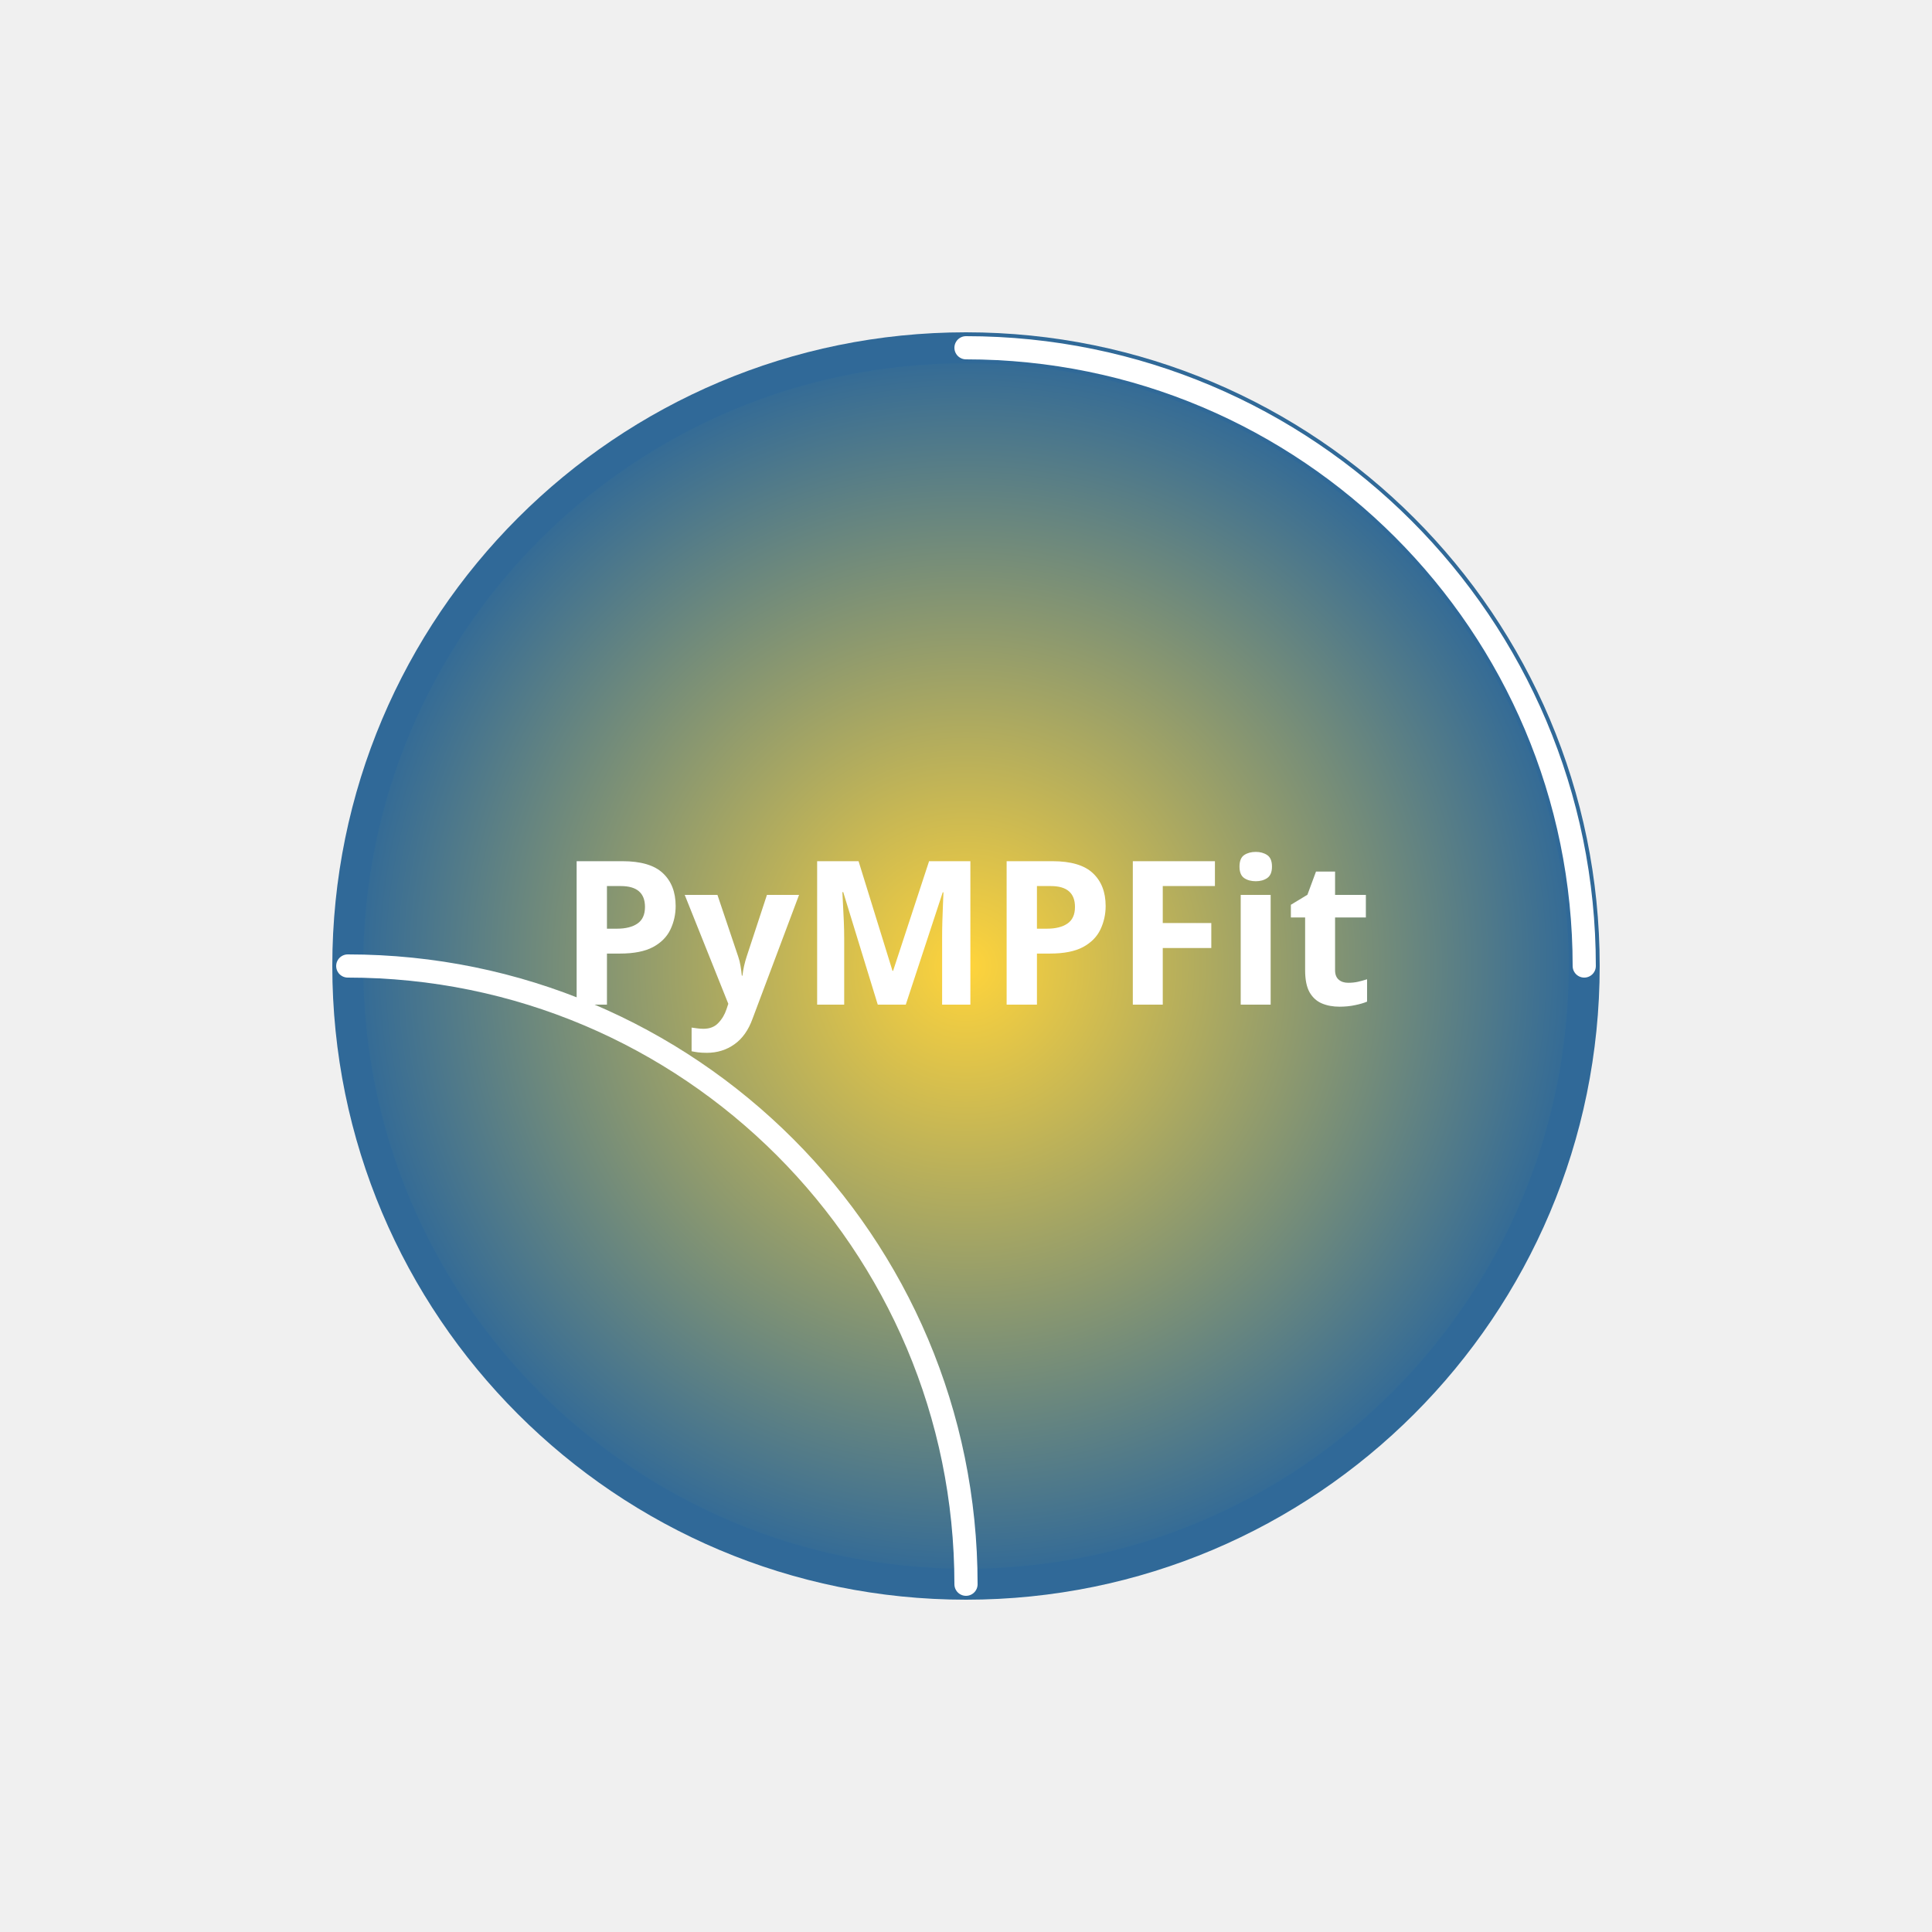
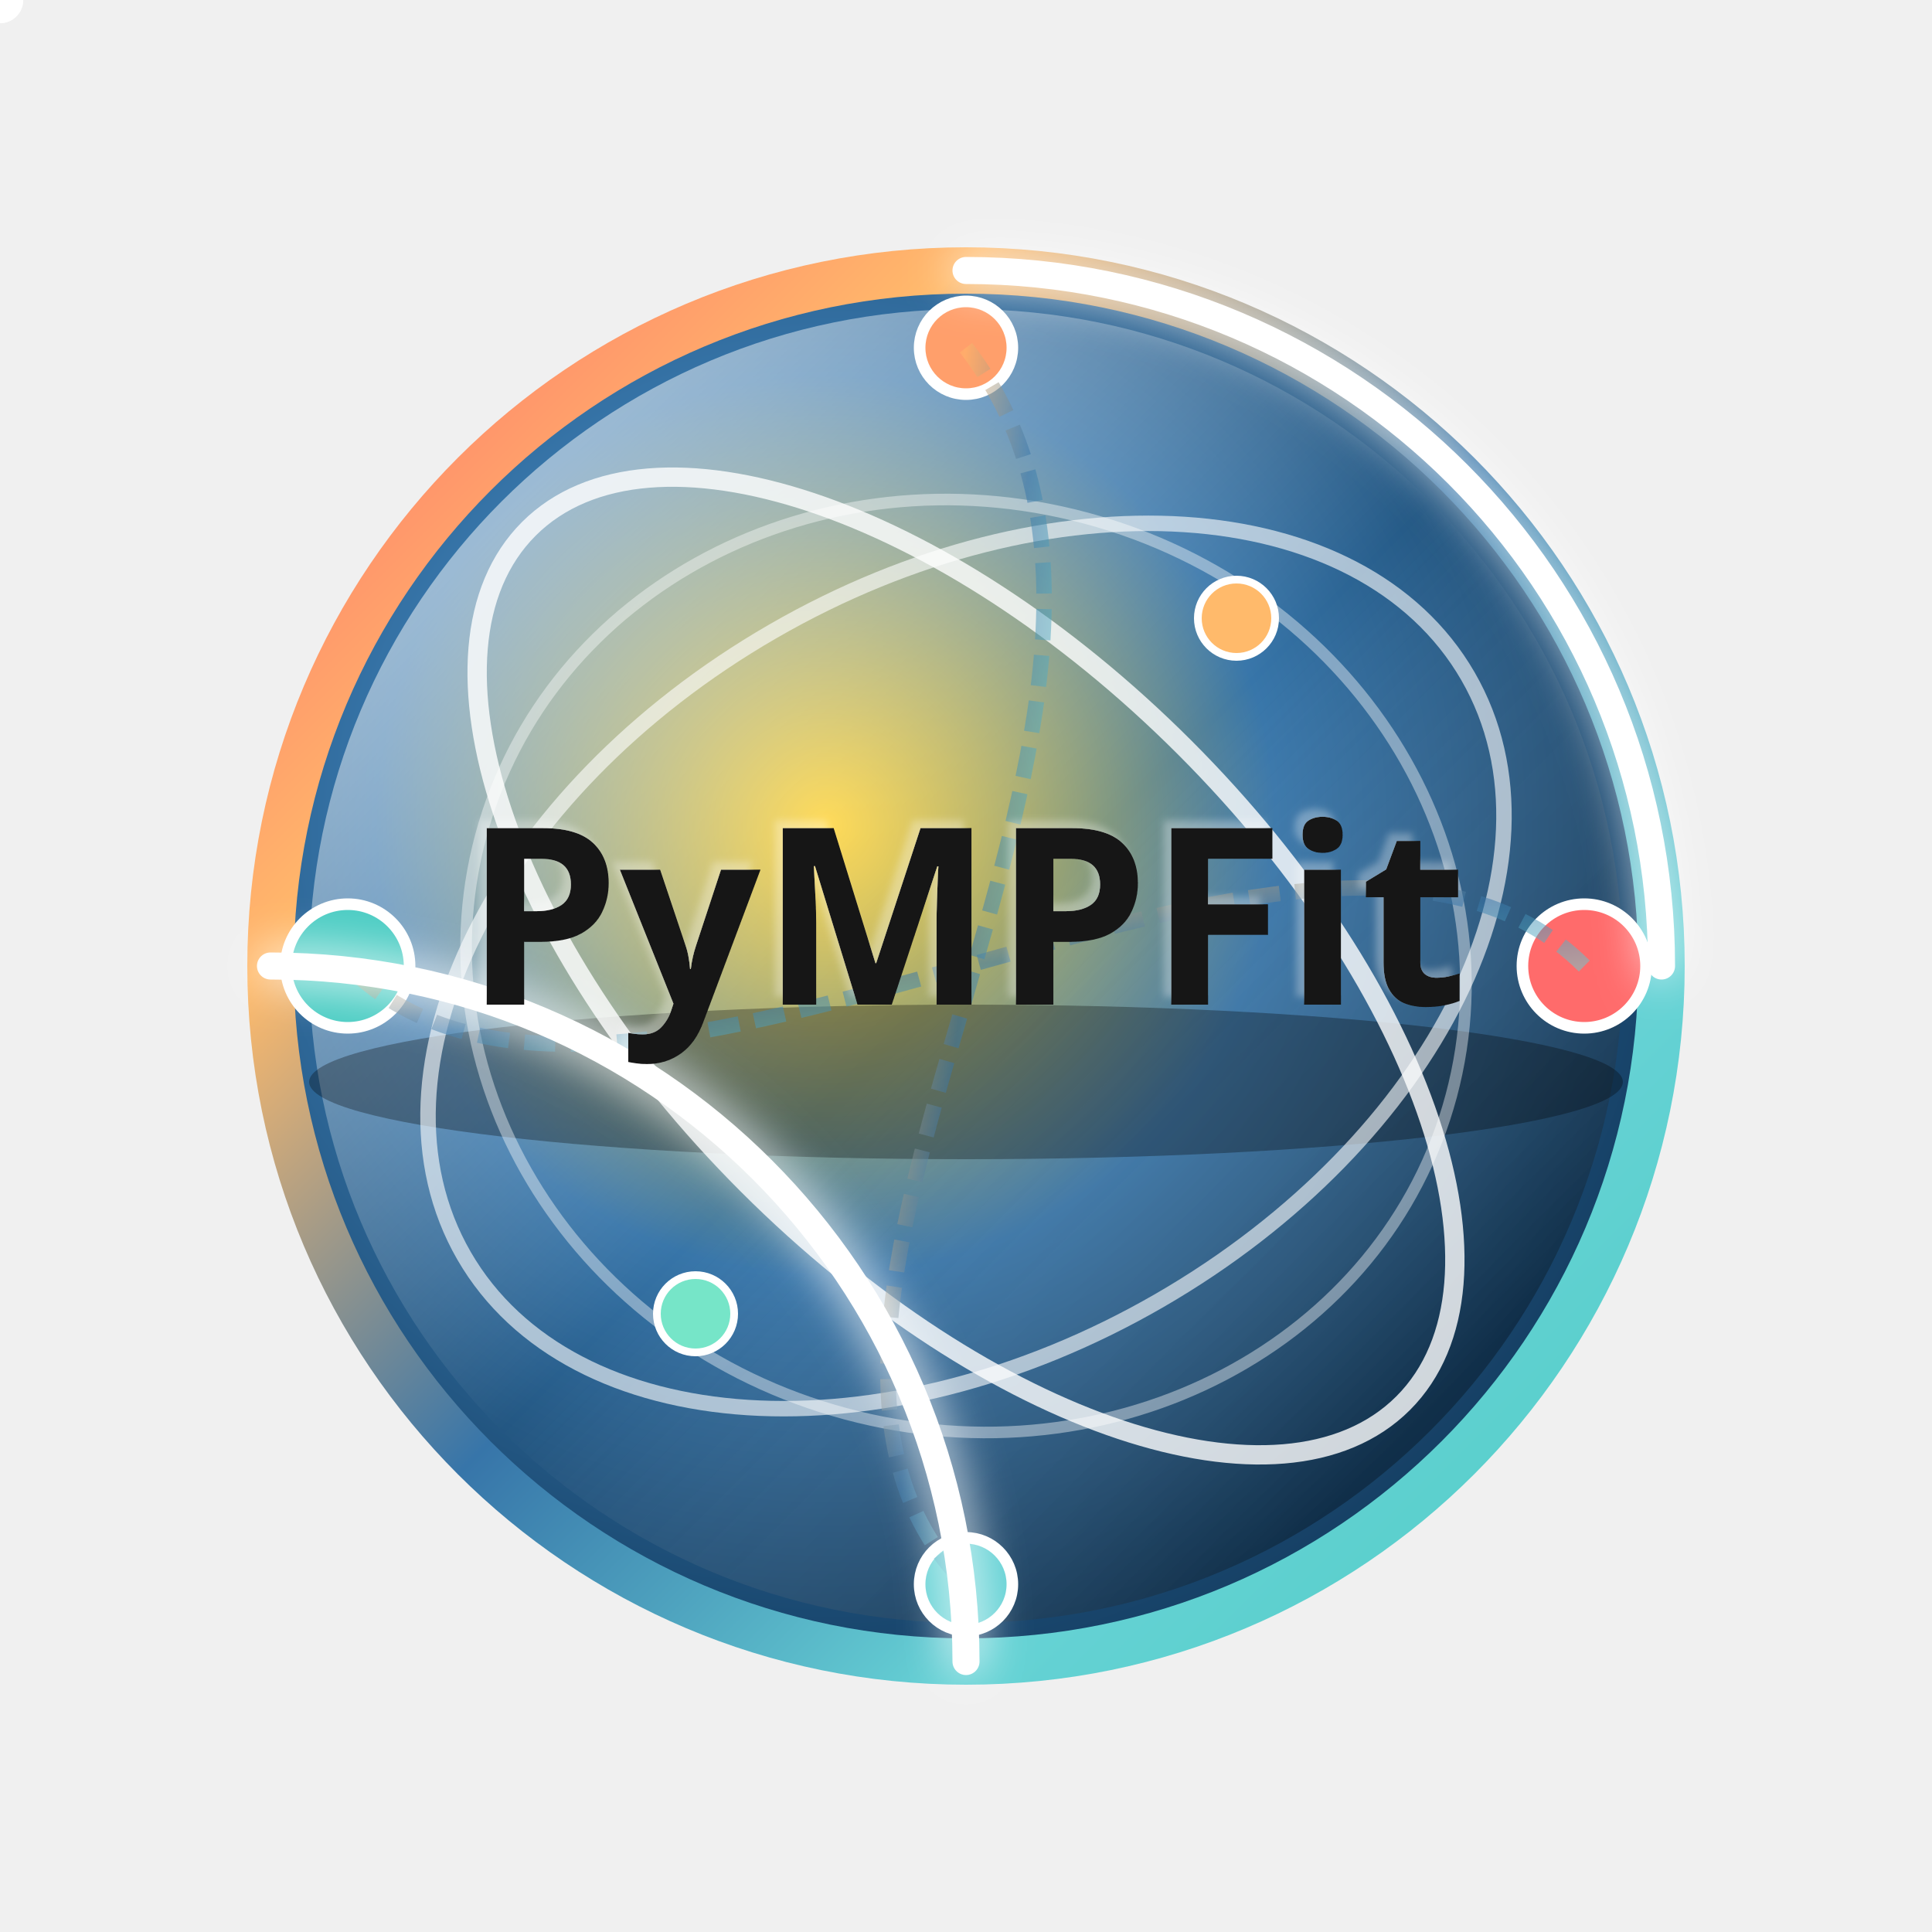
<svg xmlns="http://www.w3.org/2000/svg" version="1.1" baseProfile="full" width="250" height="250" viewBox="0 0 250 250">
  <defs>
-     <radialGradient id="pythonGradient" cx="50%" cy="50%" r="50%">
+     <radialGradient id="electrostaticGradient" cx="40%" cy="40%" r="80%">
      <stop offset="0%" stop-color="#FFD43B" />
-       <stop offset="100%" stop-color="#306998" />
+       <stop offset="40%" stop-color="#3775A9" />
+       <stop offset="70%" stop-color="#1A4971" />
+       <stop offset="100%" stop-color="#0A2540" />
    </radialGradient>
+     <filter id="text3D" x="-30%" y="-30%" width="160%" height="160%">
+       <feDropShadow dx="0" dy="3" stdDeviation="2" flood-color="#000" flood-opacity="0.7" />
+       <feDropShadow dx="1" dy="1" stdDeviation="1" flood-color="#000" flood-opacity="0.5" />
+       <feDropShadow dx="-1" dy="-1" stdDeviation="0.5" flood-color="#fff" flood-opacity="0.3" />
+     </filter>
+     <filter id="orbitalGlow" x="-30%" y="-30%" width="160%" height="160%">
+       <feGaussianBlur stdDeviation="3" result="blur" />
+       <feComposite in="SourceGraphic" in2="blur" operator="over" />
+     </filter>
+     <linearGradient id="sphereHighlight" x1="15%" y1="15%" x2="85%" y2="85%">
+       <stop offset="0%" stop-color="rgba(255,255,255,0.5)" />
+       <stop offset="50%" stop-color="rgba(255,255,255,0)" />
+       <stop offset="100%" stop-color="rgba(0,0,0,0.3)" />
+     </linearGradient>
+     <linearGradient id="multipoleGradient" x1="0%" y1="0%" x2="100%" y2="100%">
+       <stop offset="0%" stop-color="#FF6B6B" />
+       <stop offset="25%" stop-color="#FFBA6B" />
+       <stop offset="50%" stop-color="#3775A9" />
+       <stop offset="75%" stop-color="#66D2D5" />
+       <stop offset="100%" stop-color="#4ECDC4" />
+     </linearGradient>
  </defs>
-   <circle cx="125" cy="125" r="80" fill="url(#pythonGradient)" stroke="#306998" stroke-width="4" />
-   <path d="M 125 45         A 80 80 0 0 1 205 125" fill="none" stroke="#ffffff" stroke-width="3" stroke-linecap="round" />
-   <path d="M 125 205         A 80 80 0 0 0 45 125" fill="none" stroke="#ffffff" stroke-width="3" stroke-linecap="round" />
-   <text x="125" y="130" font-family="Verdana, sans-serif" font-size="26" fill="#ffffff" text-anchor="middle" alignment-baseline="middle" font-weight="bold">
+   <circle cx="125" cy="125" r="90" fill="url(#electrostaticGradient)" stroke="url(#multipoleGradient)" stroke-width="6" />
+   <circle cx="125" cy="125" r="85" fill="url(#sphereHighlight)" stroke="none" />
+   <ellipse cx="125" cy="140" rx="85" ry="10" fill="rgba(0,0,0,0.3)" stroke="none" />
+   <ellipse cx="125" cy="125" rx="80" ry="40" fill="none" stroke="#ffffff" stroke-width="2.5" stroke-opacity="0.8" transform="rotate(45 125 125)" />
+   <ellipse cx="125" cy="125" rx="75" ry="50" fill="none" stroke="#ffffff" stroke-width="2" stroke-opacity="0.6" transform="rotate(-30 125 125)" />
+   <ellipse cx="125" cy="125" rx="65" ry="60" fill="none" stroke="#ffffff" stroke-width="1.5" stroke-opacity="0.4" transform="rotate(15 125 125)" />
+   <circle cx="205" cy="125" r="8" fill="#FF6B6B" stroke="#ffffff" stroke-width="1.5">
+     <animate attributeName="opacity" values="0.7;1;0.7" dur="3s" repeatCount="indefinite" />
+   </circle>
+   <circle cx="125" cy="45" r="6" fill="#FF9F6B" stroke="#ffffff" stroke-width="1.5">
+     <animate attributeName="opacity" values="0.8;1;0.8" dur="4s" repeatCount="indefinite" />
+   </circle>
+   <circle cx="160" cy="80" r="5" fill="#FFBA6B" stroke="#ffffff" stroke-width="1">
+     <animate attributeName="opacity" values="0.6;0.9;0.6" dur="3.5s" repeatCount="indefinite" />
+   </circle>
+   <circle cx="45" cy="125" r="8" fill="#4ECDC4" stroke="#ffffff" stroke-width="1.5">
+     <animate attributeName="opacity" values="0.7;1;0.7" dur="3s" repeatCount="indefinite" />
+   </circle>
+   <circle cx="125" cy="205" r="6" fill="#66D2D5" stroke="#ffffff" stroke-width="1.5">
+     <animate attributeName="opacity" values="0.8;1;0.8" dur="4s" repeatCount="indefinite" />
+   </circle>
+   <circle cx="90" cy="170" r="5" fill="#76E5C8" stroke="#ffffff" stroke-width="1">
+     <animate attributeName="opacity" values="0.6;0.9;0.6" dur="3.5s" repeatCount="indefinite" />
+   </circle>
+   <path d="M 205 125 C 170 90, 80 160, 45 125" fill="none" stroke="url(#multipoleGradient)" stroke-width="2" stroke-opacity="0.5" stroke-dasharray="4,2" />
+   <path d="M 125 45 C 160 90, 90 170, 125 205" fill="none" stroke="url(#multipoleGradient)" stroke-width="2" stroke-opacity="0.5" stroke-dasharray="4,2" />
+   <path d="M 125 35         A 90 90 0 0 1 215 125" fill="none" stroke="#ffffff" stroke-width="3.5" stroke-linecap="round" filter="url(#orbitalGlow)" />
+   <path d="M 125 215         A 90 90 0 0 0 35 125" fill="none" stroke="#ffffff" stroke-width="3.5" stroke-linecap="round" filter="url(#orbitalGlow)" />
+   <text x="125" y="130" font-family="'Arial Black', Gadget, sans-serif" font-size="32" fill="#121212" text-anchor="middle" alignment-baseline="middle" font-weight="bold" filter="url(#text3D)">
    PyMPFit
  </text>
+   <circle cx="0" cy="0" r="3" fill="#ffffff">
+     <animateMotion path="M 125 35 A 90 90 0 0 1 215 125" dur="4s" repeatCount="indefinite" />
+   </circle>
+   <circle cx="0" cy="0" r="3" fill="#ffffff">
+     <animateMotion path="M 125 215 A 90 90 0 0 0 35 125" dur="5s" repeatCount="indefinite" />
+   </circle>
</svg>
